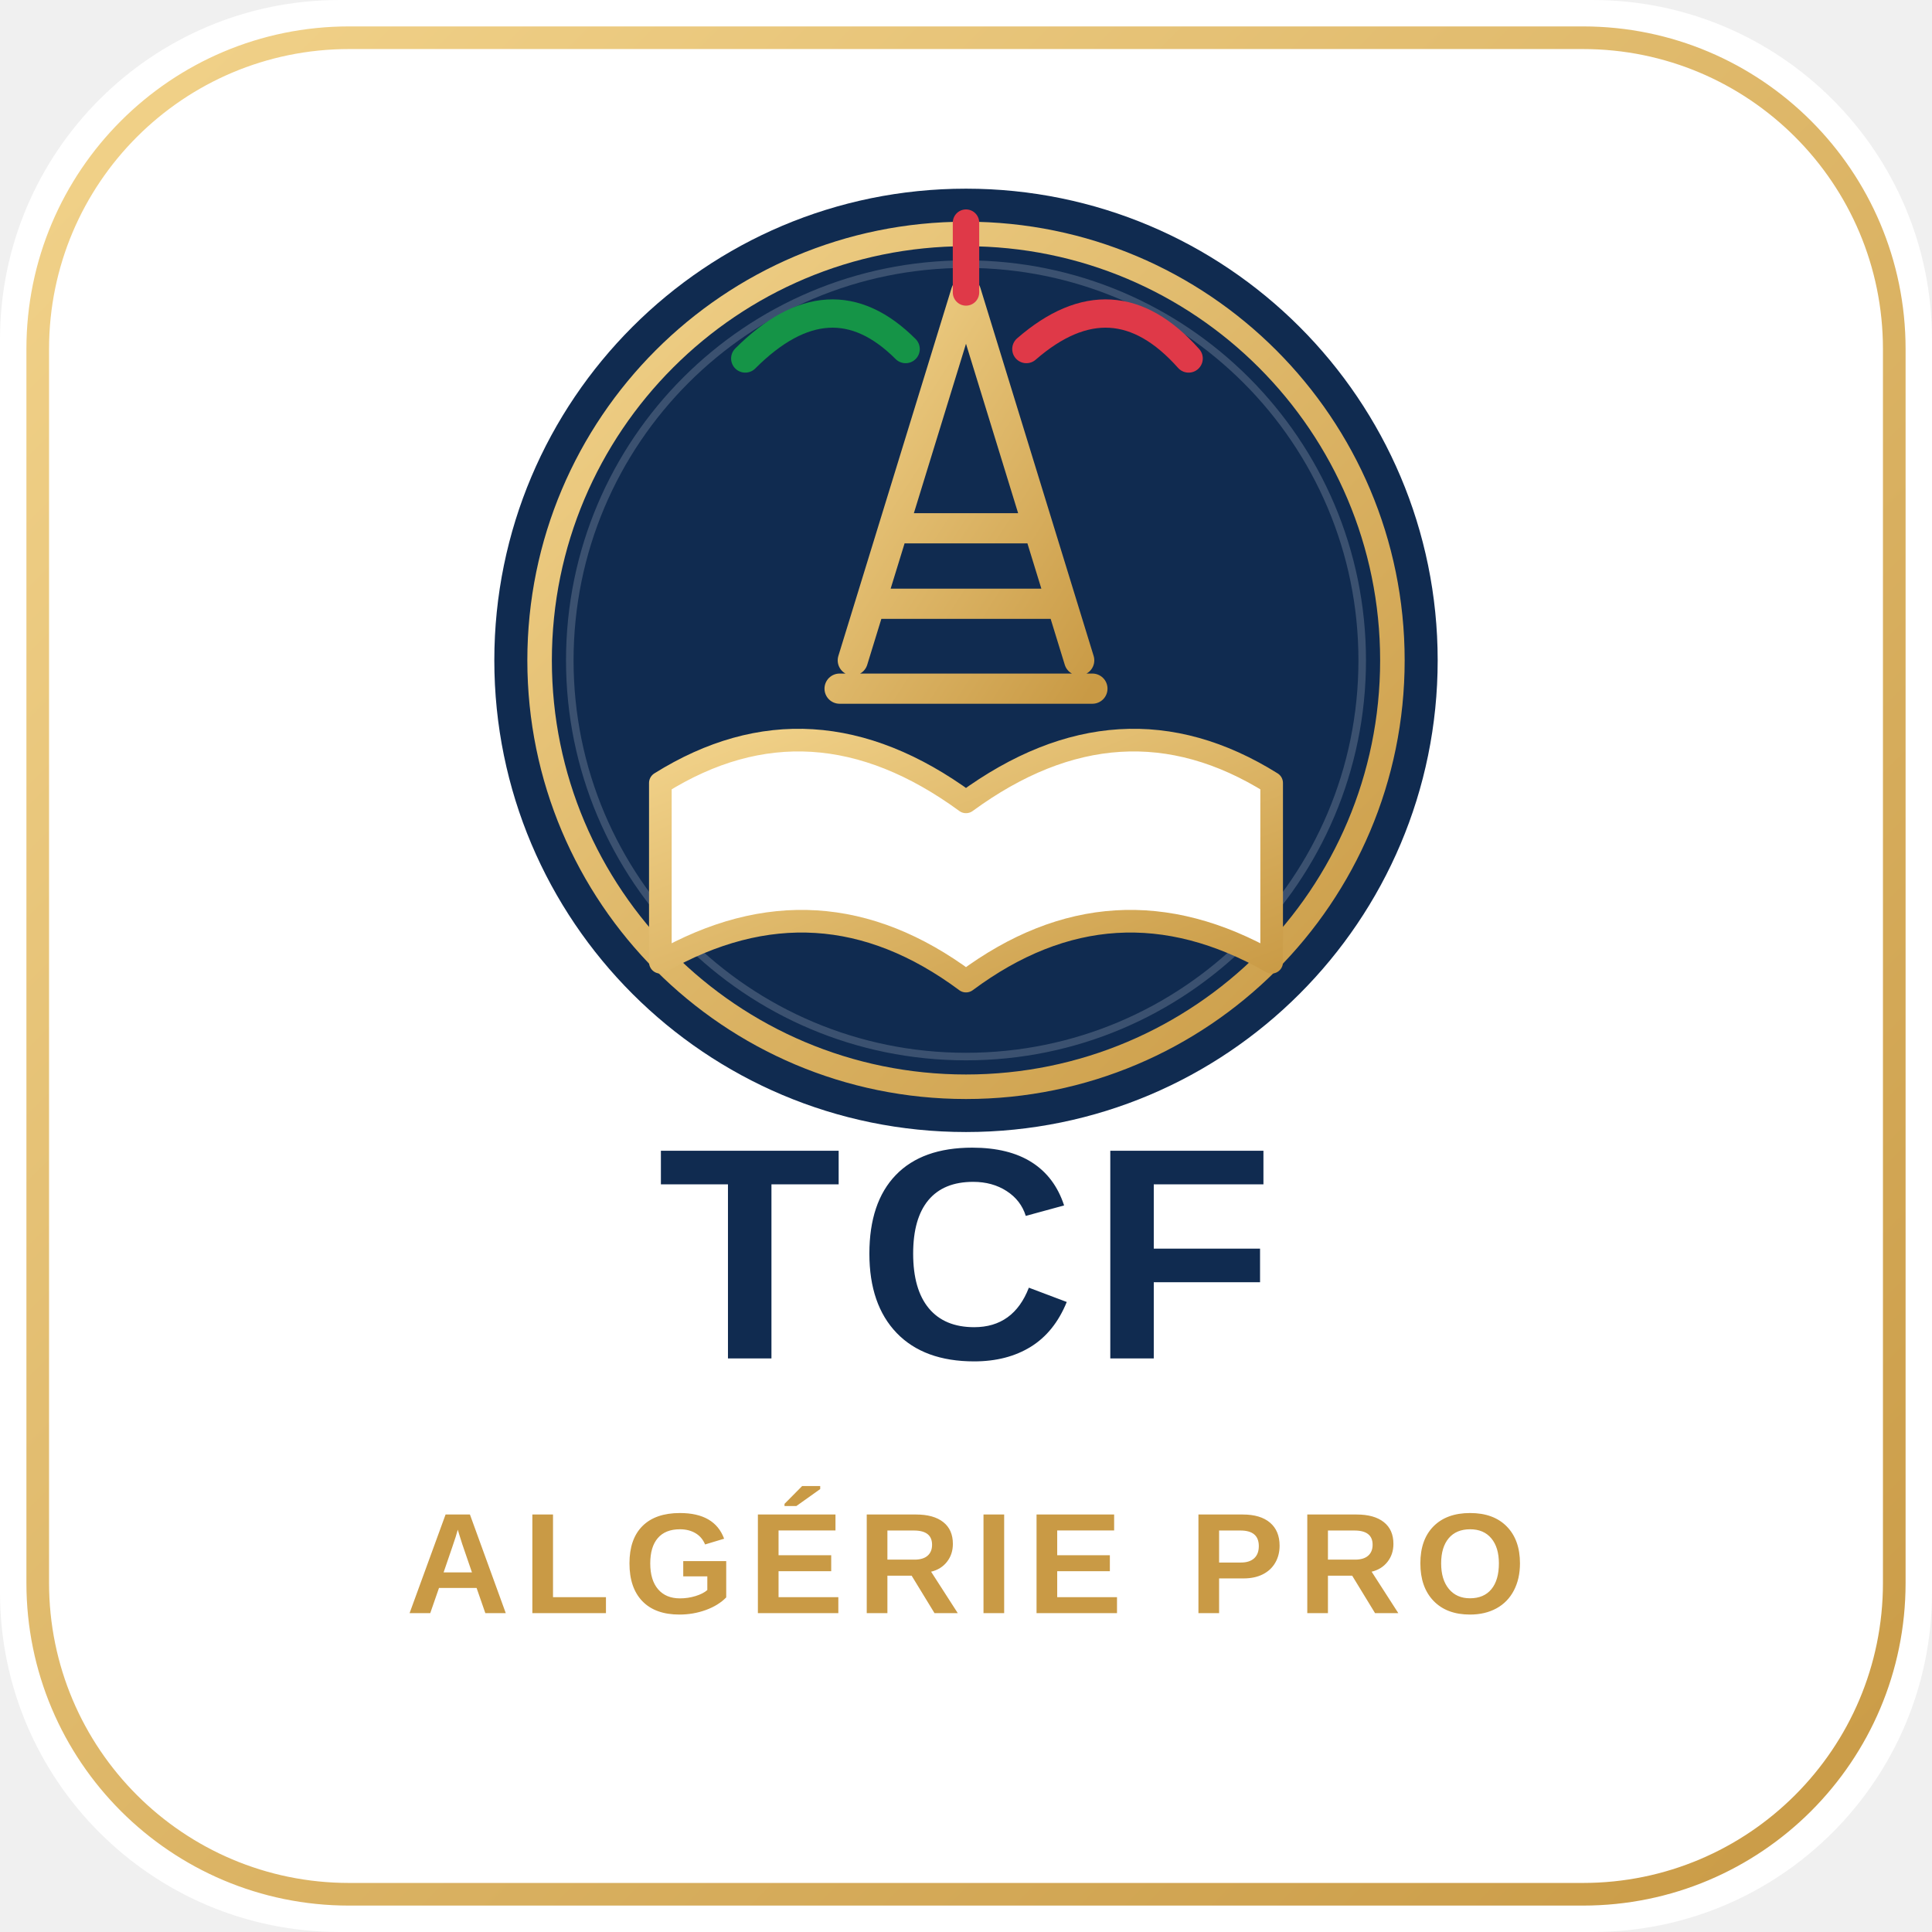
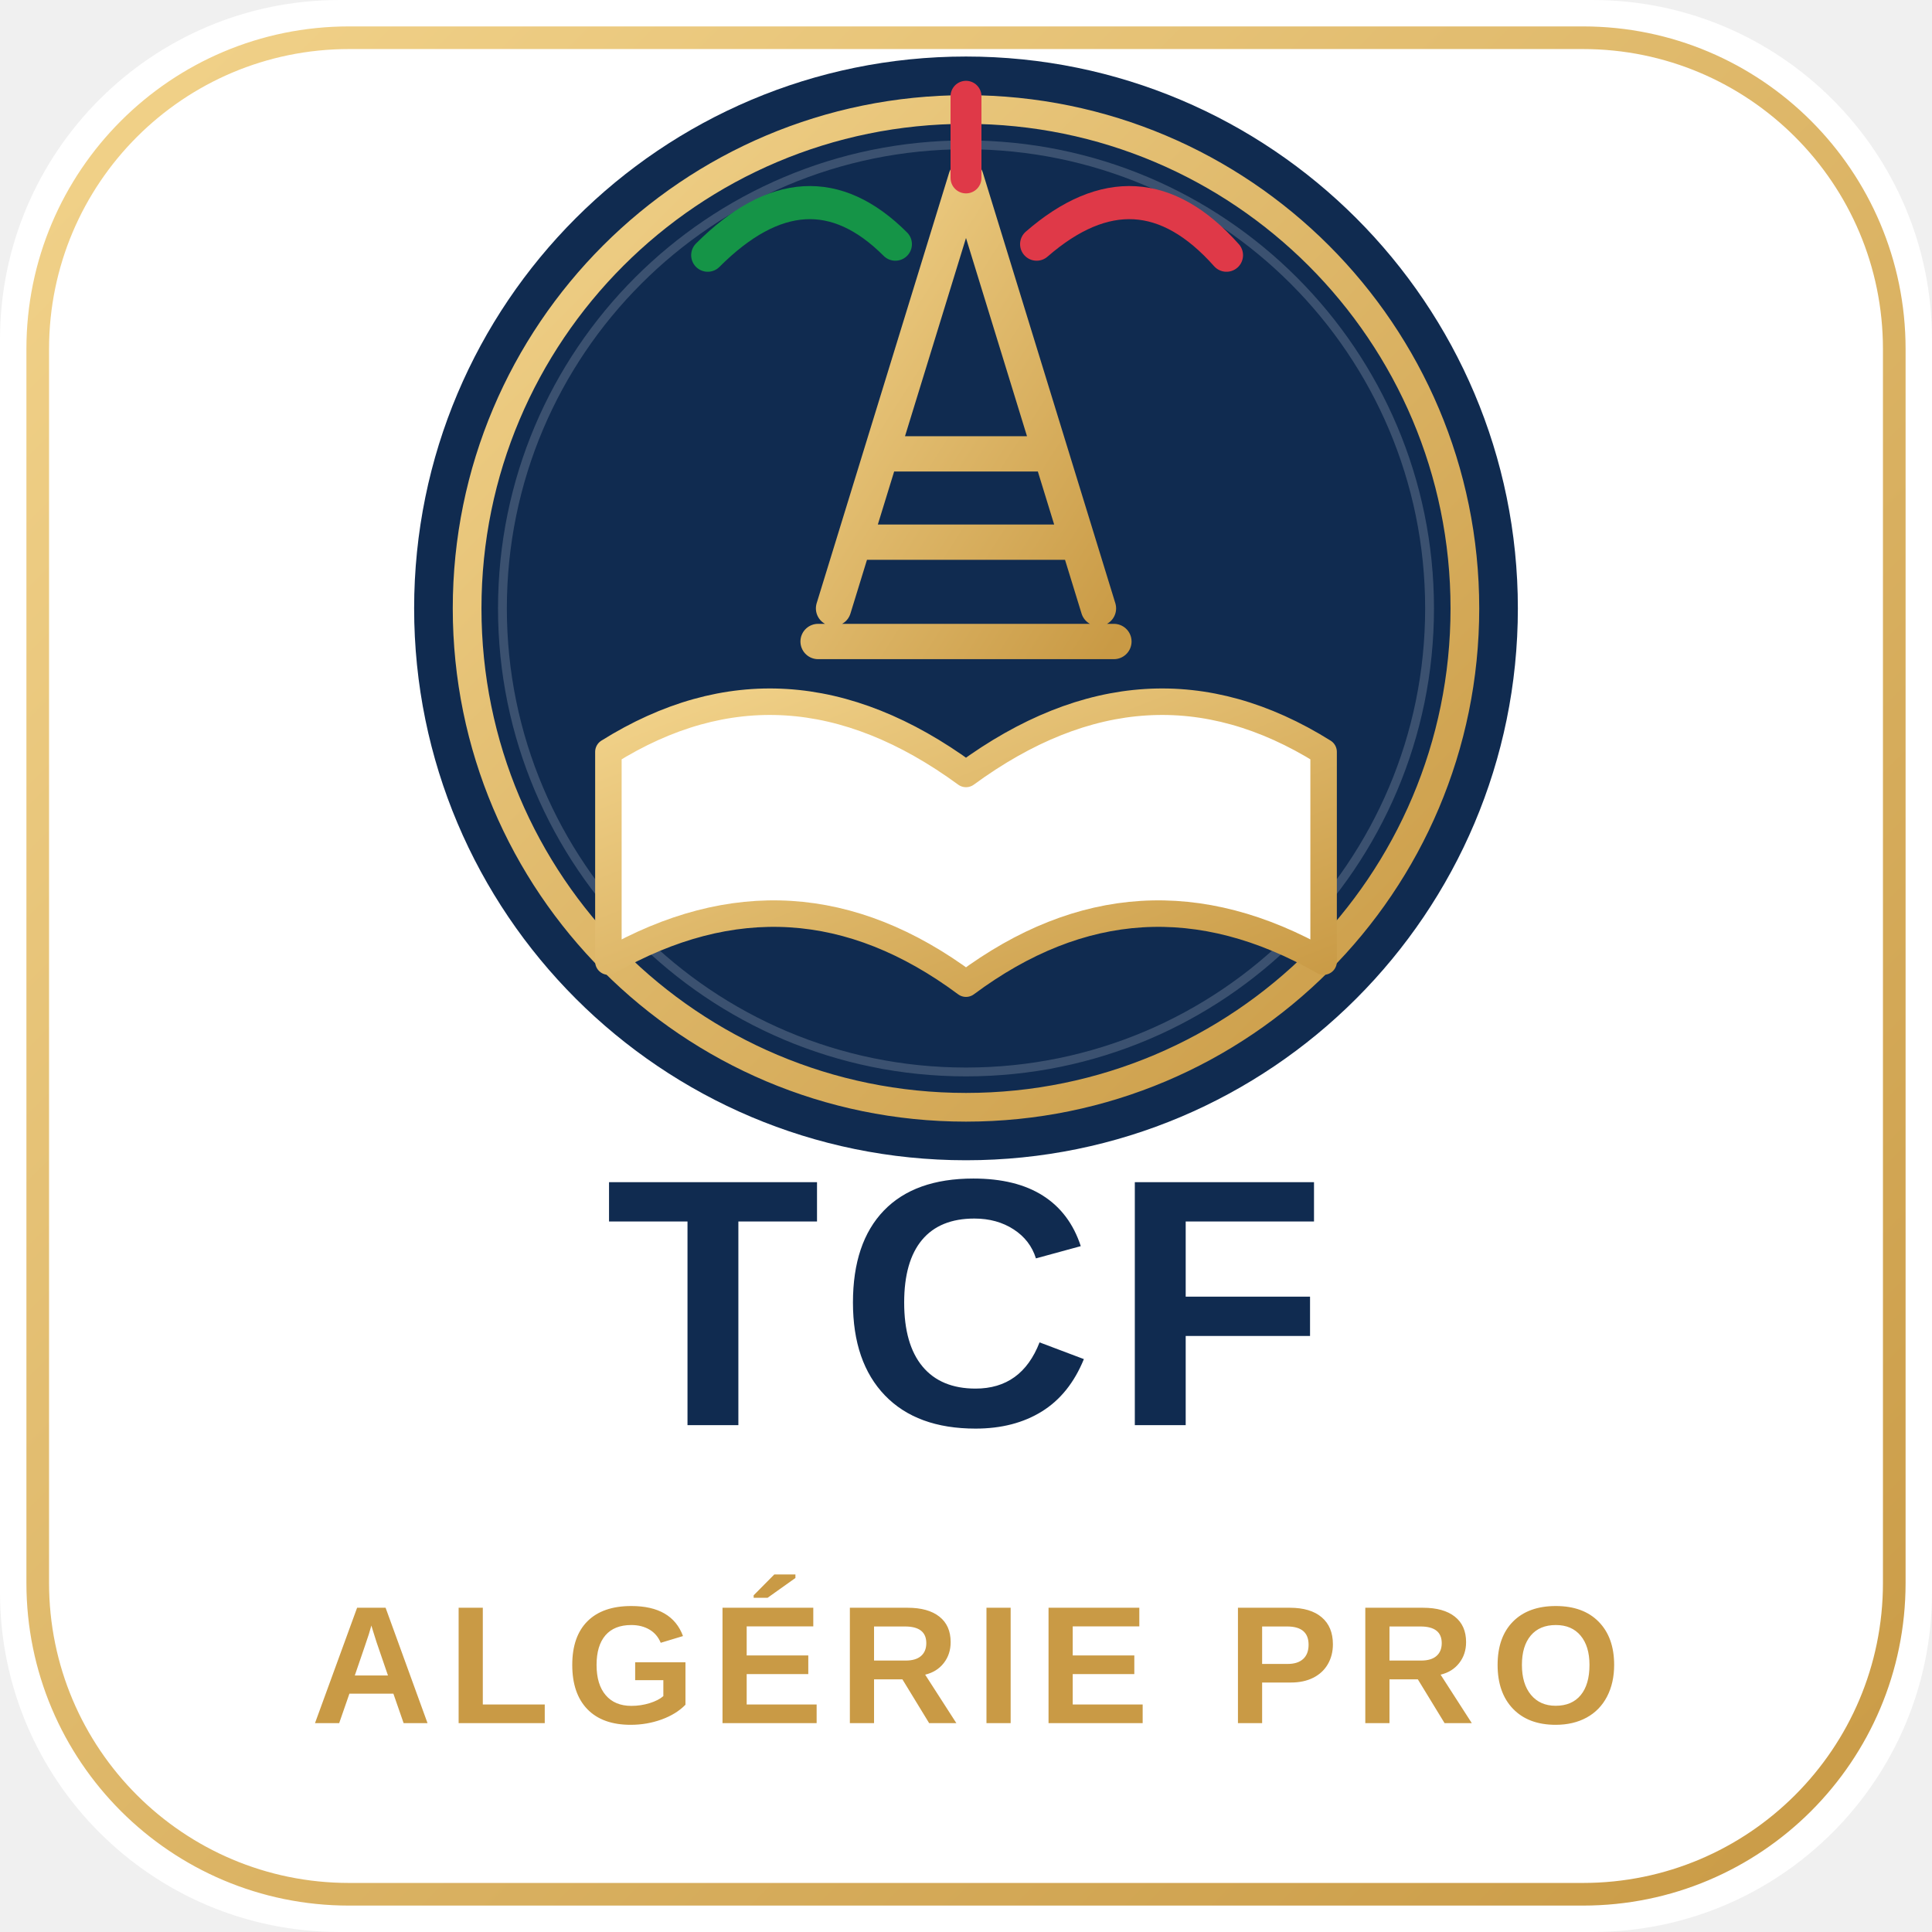
<svg xmlns="http://www.w3.org/2000/svg" width="1024" height="1024" viewBox="0 0 1024 1024">
  <defs>
    <linearGradient id="gold" x1="0" y1="0" x2="1" y2="1">
      <stop stop-color="#f2d38b" />
      <stop offset="1" stop-color="#c99a45" />
    </linearGradient>
  </defs>
  <rect width="1024" height="1024" rx="180" fill="#ffffff" />
  <rect x="20" y="20" width="984" height="984" rx="165" fill="none" stroke="url(#gold)" stroke-width="12" />
-   <g transform="translate(0 0)">
-     <circle cx="512" cy="350" r="250" fill="#102b50" />
-     <circle cx="512" cy="350" r="226" fill="none" stroke="url(#gold)" stroke-width="13" />
-     <circle cx="512" cy="350" r="210" fill="none" stroke="#ffffff" stroke-opacity=".18" stroke-width="4" />
-     <path d="M350 415 Q430 365 512 425 Q594 365 674 415 V510 Q590 462 512 520 Q434 462 350 510Z" fill="#fff" stroke="url(#gold)" stroke-width="12" stroke-linejoin="round" />
-     <path d="M512 425V520" stroke="url(#gold)" stroke-width="9" />
-     <path d="M452 350 L512 155 L572 350 M480 280H544 M466 320H558 M445 365H579" fill="none" stroke="url(#gold)" stroke-width="16" stroke-linecap="round" stroke-linejoin="round" />
-     <path d="M512 155V118" stroke="#df3948" stroke-width="14" stroke-linecap="round" />
-     <path d="M395 190 Q440 145 480 185" fill="none" stroke="#159447" stroke-width="15" stroke-linecap="round" />
-     <path d="M544 185 Q590 145 630 190" fill="none" stroke="#df3948" stroke-width="15" stroke-linecap="round" />
+   <g transform="translate(512 512) scale(1.17) translate(-512 -512)">
+     <g transform="translate(0 0)">
+       <circle cx="512" cy="350" r="250" fill="#102b50" />
+       <circle cx="512" cy="350" r="226" fill="none" stroke="url(#gold)" stroke-width="13" />
+       <circle cx="512" cy="350" r="210" fill="none" stroke="#ffffff" stroke-opacity=".18" stroke-width="4" />
+       <path d="M350 415 Q430 365 512 425 Q594 365 674 415 V510 Q590 462 512 520 Q434 462 350 510Z" fill="#fff" stroke="url(#gold)" stroke-width="12" stroke-linejoin="round" />
+       <path d="M512 425V520" stroke="url(#gold)" stroke-width="9" />
+       <path d="M452 350 L512 155 L572 350 M480 280H544 M466 320H558 M445 365H579" fill="none" stroke="url(#gold)" stroke-width="16" stroke-linecap="round" stroke-linejoin="round" />
+       <path d="M512 155V118" stroke="#df3948" stroke-width="14" stroke-linecap="round" />
+       <path d="M395 190 Q440 145 480 185" fill="none" stroke="#159447" stroke-width="15" stroke-linecap="round" />
+       <path d="M544 185 Q590 145 630 190" fill="none" stroke="#df3948" stroke-width="15" stroke-linecap="round" />
+     </g>
+     <text x="512" y="720" text-anchor="middle" fill="#102b50" font-family="Arial,sans-serif" font-size="160" font-weight="900" letter-spacing="8">TCF</text>
+     <path d="M190 760H834" stroke="url(#gold)" stroke-width="12" stroke-linecap="round" />
+     <text x="512" y="855" text-anchor="middle" fill="#c99a45" font-family="Arial,sans-serif" font-size="76" font-weight="900" letter-spacing="7">ALGÉRIE PRO</text>
  </g>
-   <text x="512" y="720" text-anchor="middle" fill="#102b50" font-family="Arial,sans-serif" font-size="160" font-weight="900" letter-spacing="8">TCF</text>
-   <path d="M190 760H834" stroke="url(#gold)" stroke-width="12" stroke-linecap="round" />
-   <text x="512" y="855" text-anchor="middle" fill="#c99a45" font-family="Arial,sans-serif" font-size="76" font-weight="900" letter-spacing="7">ALGÉRIE PRO</text>
</svg>
